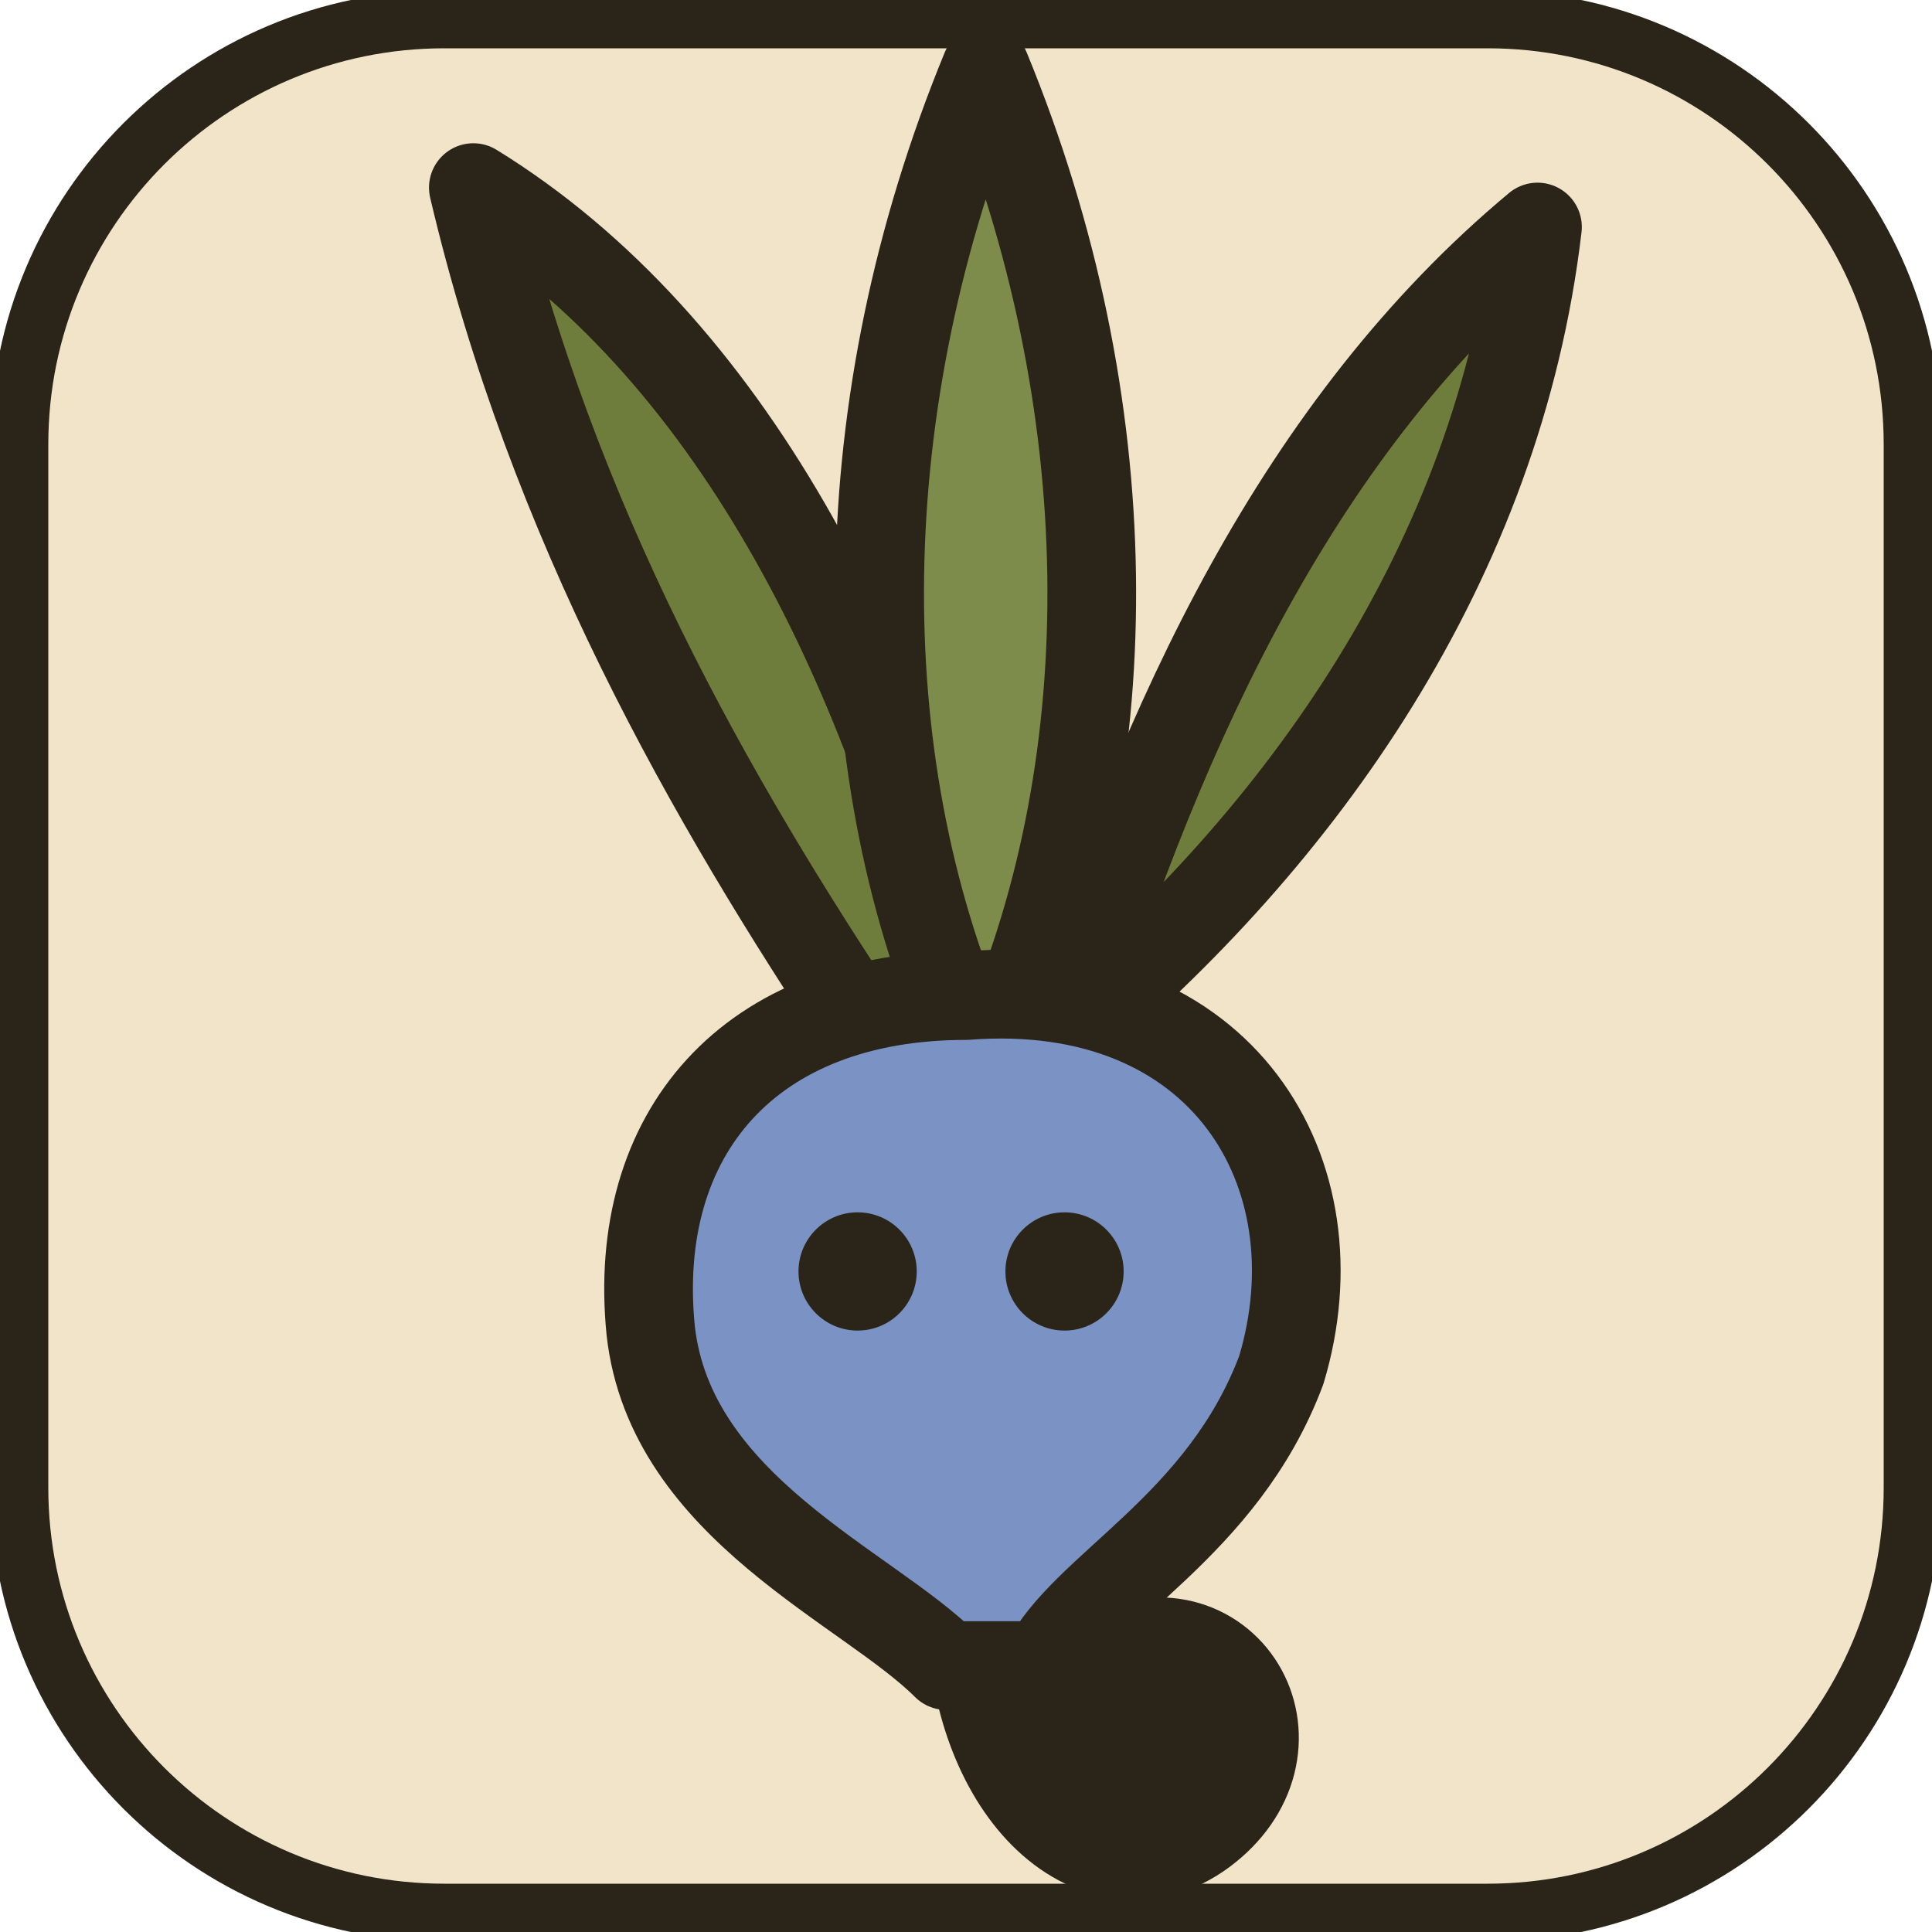
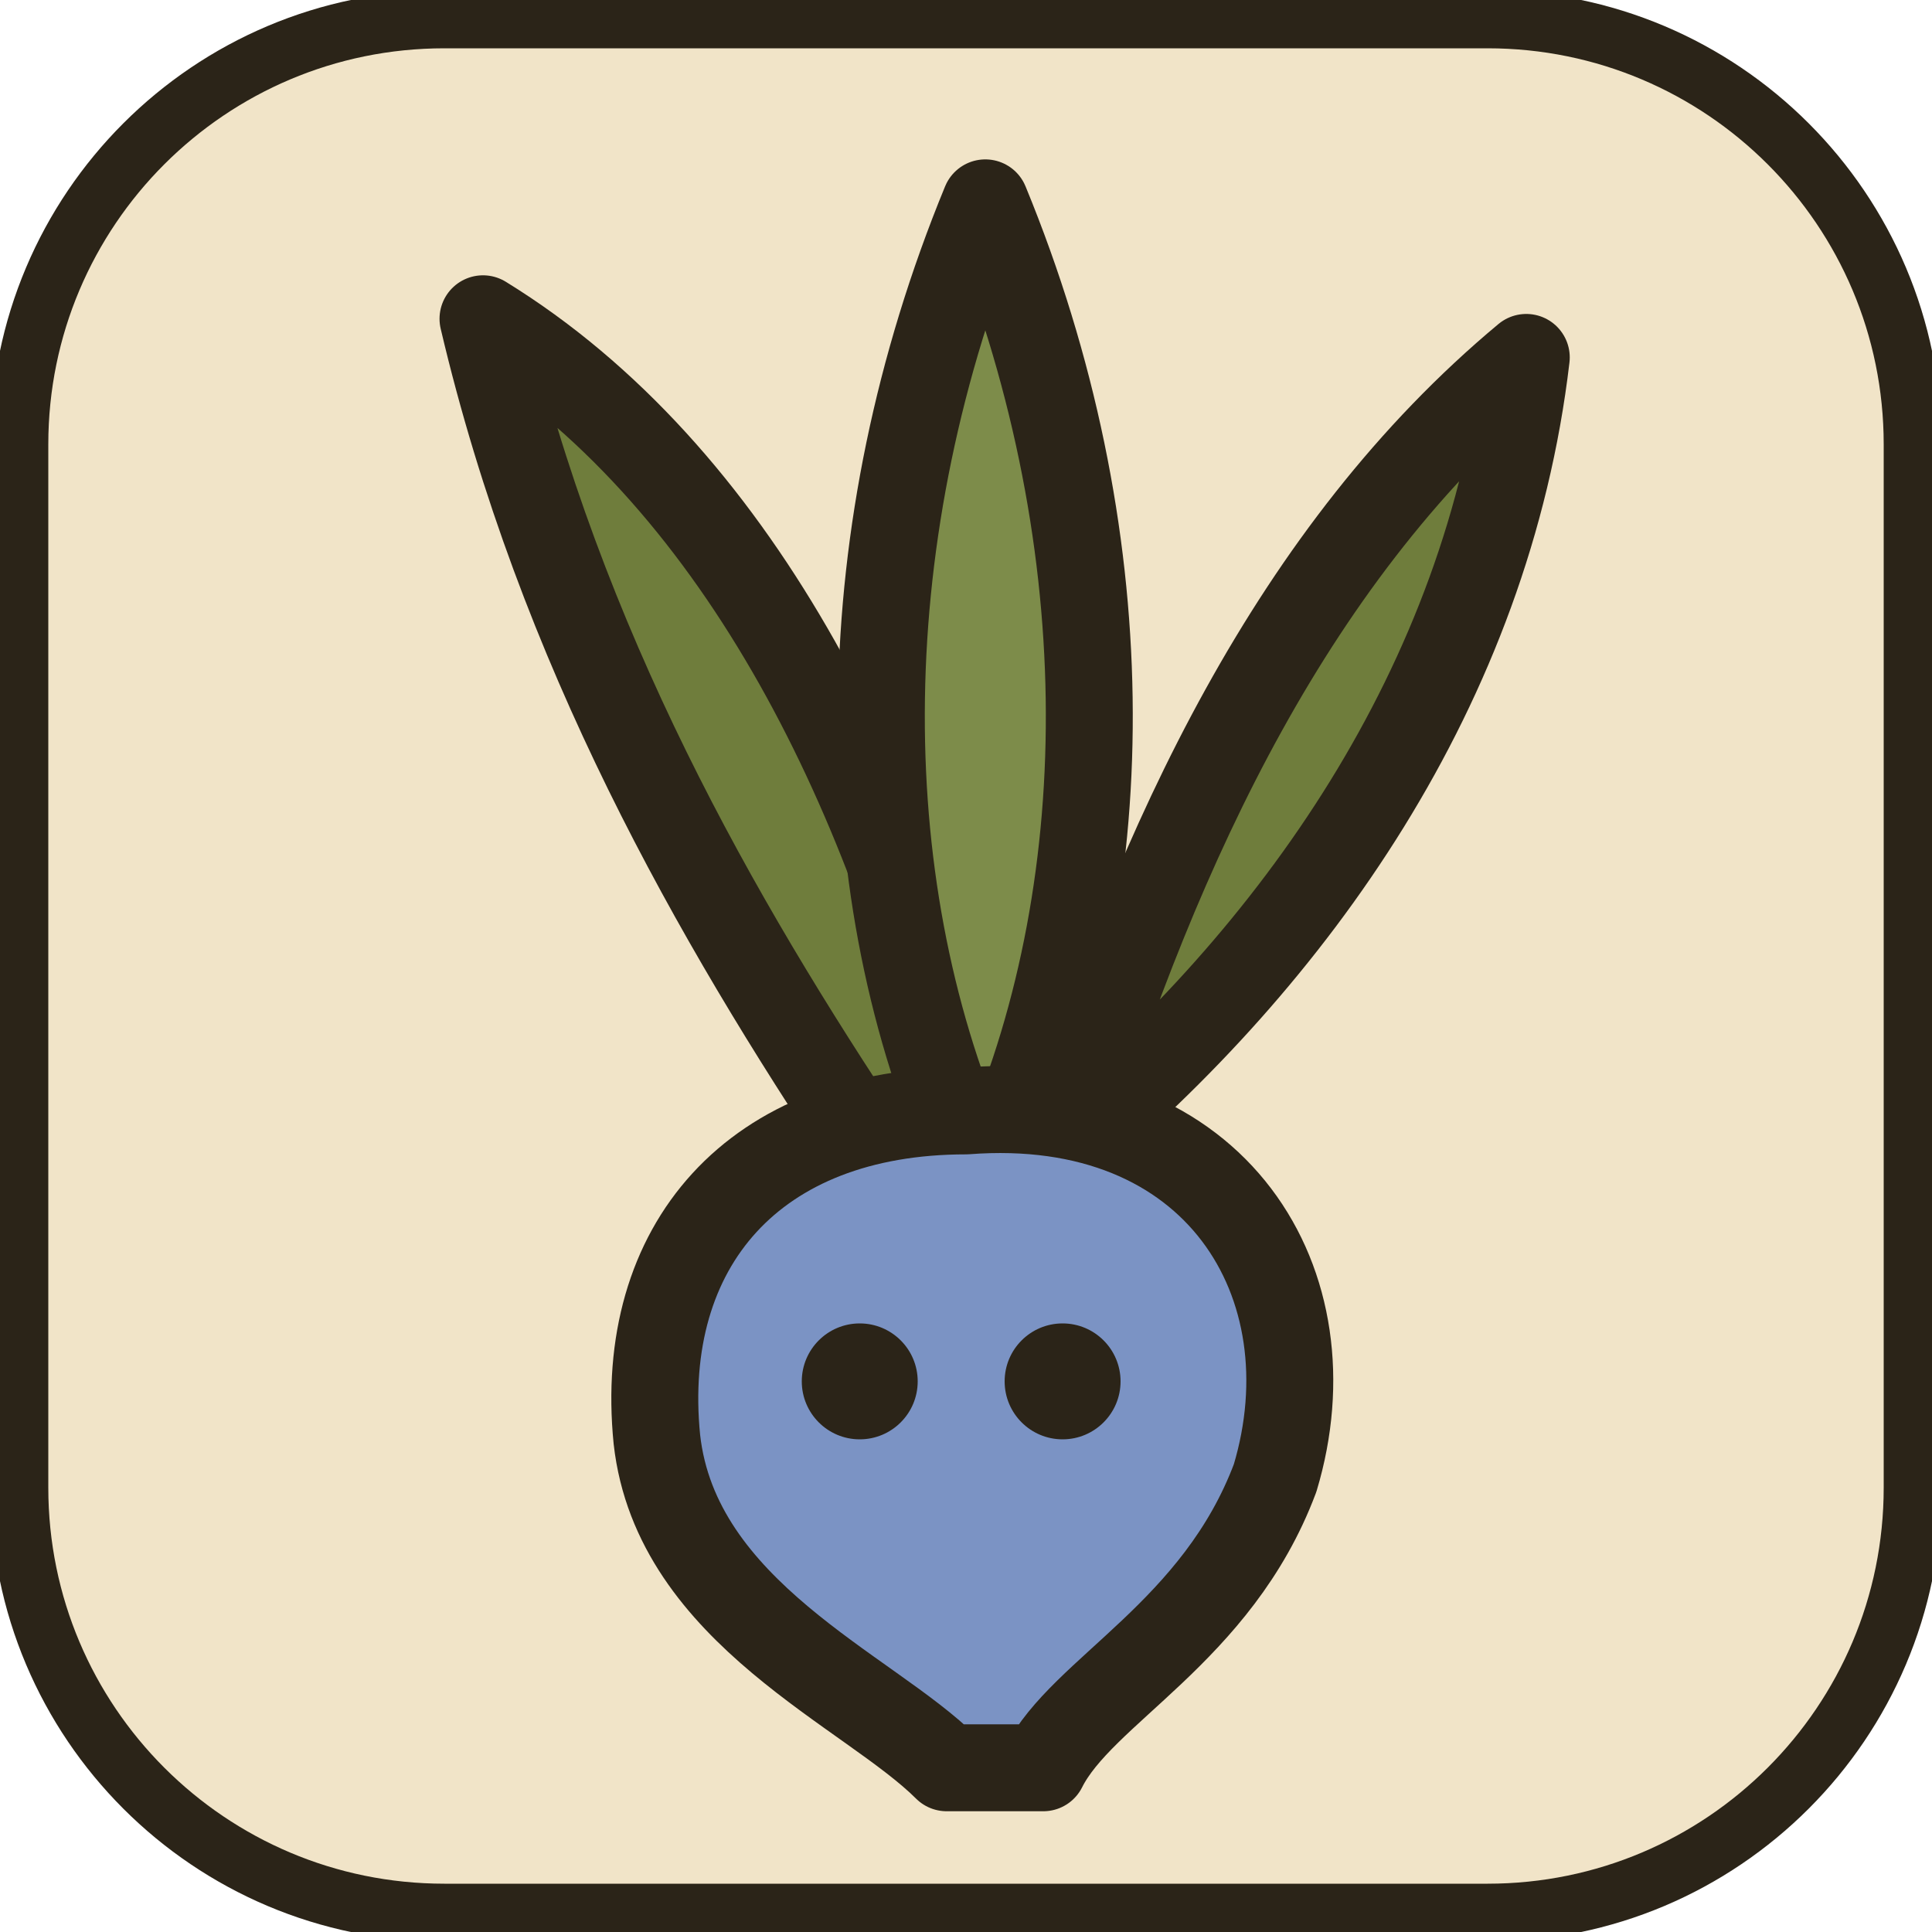
<svg xmlns="http://www.w3.org/2000/svg" viewBox="0 0 100 100" fill="none" stroke-linecap="round" stroke-linejoin="round">
  <rect x="1" y="1" width="98" height="98" rx="22" fill="#f1e4c8" stroke="#2b2418" stroke-width="3" />
-   <g transform="translate(50 50) scale(1.02) translate(-50 -48.5)">
+   <g transform="translate(50 51) translate(-50 -43.5)">
    <path d="M45 52 C37 40, 29 26, 25 9 C38 17, 46 33, 50 50 Z" fill="#6f7d3c" stroke="#2b2418" stroke-width="4.5" />
    <path d="M55 52 C60 36, 67 21, 79 11 C77 28, 67 42, 55 52 Z" fill="#6f7d3c" stroke="#2b2418" stroke-width="4.5" />
    <path d="M50 52 C44 38, 44 20, 51 3 C58 20, 58 38, 52 52 Z" fill="#7d8c4a" stroke="#2b2418" stroke-width="4.5" />
-     <path d="M52 81 C52 89, 57 94, 61 91 C65 88, 62 83, 58 85" stroke="#2b2418" stroke-width="8" />
    <path d="M50 50 C63 49, 69 59, 66 69 C63 77, 56 80, 54 84 L49 84 C45 80, 35 76, 34 67 C33 57, 39 50, 50 50 Z" fill="#7b93c4" stroke="#2b2418" stroke-width="4.5" />
    <circle cx="44.5" cy="64" r="3" fill="#2b2418" />
    <circle cx="55" cy="64" r="3" fill="#2b2418" />
  </g>
</svg>
